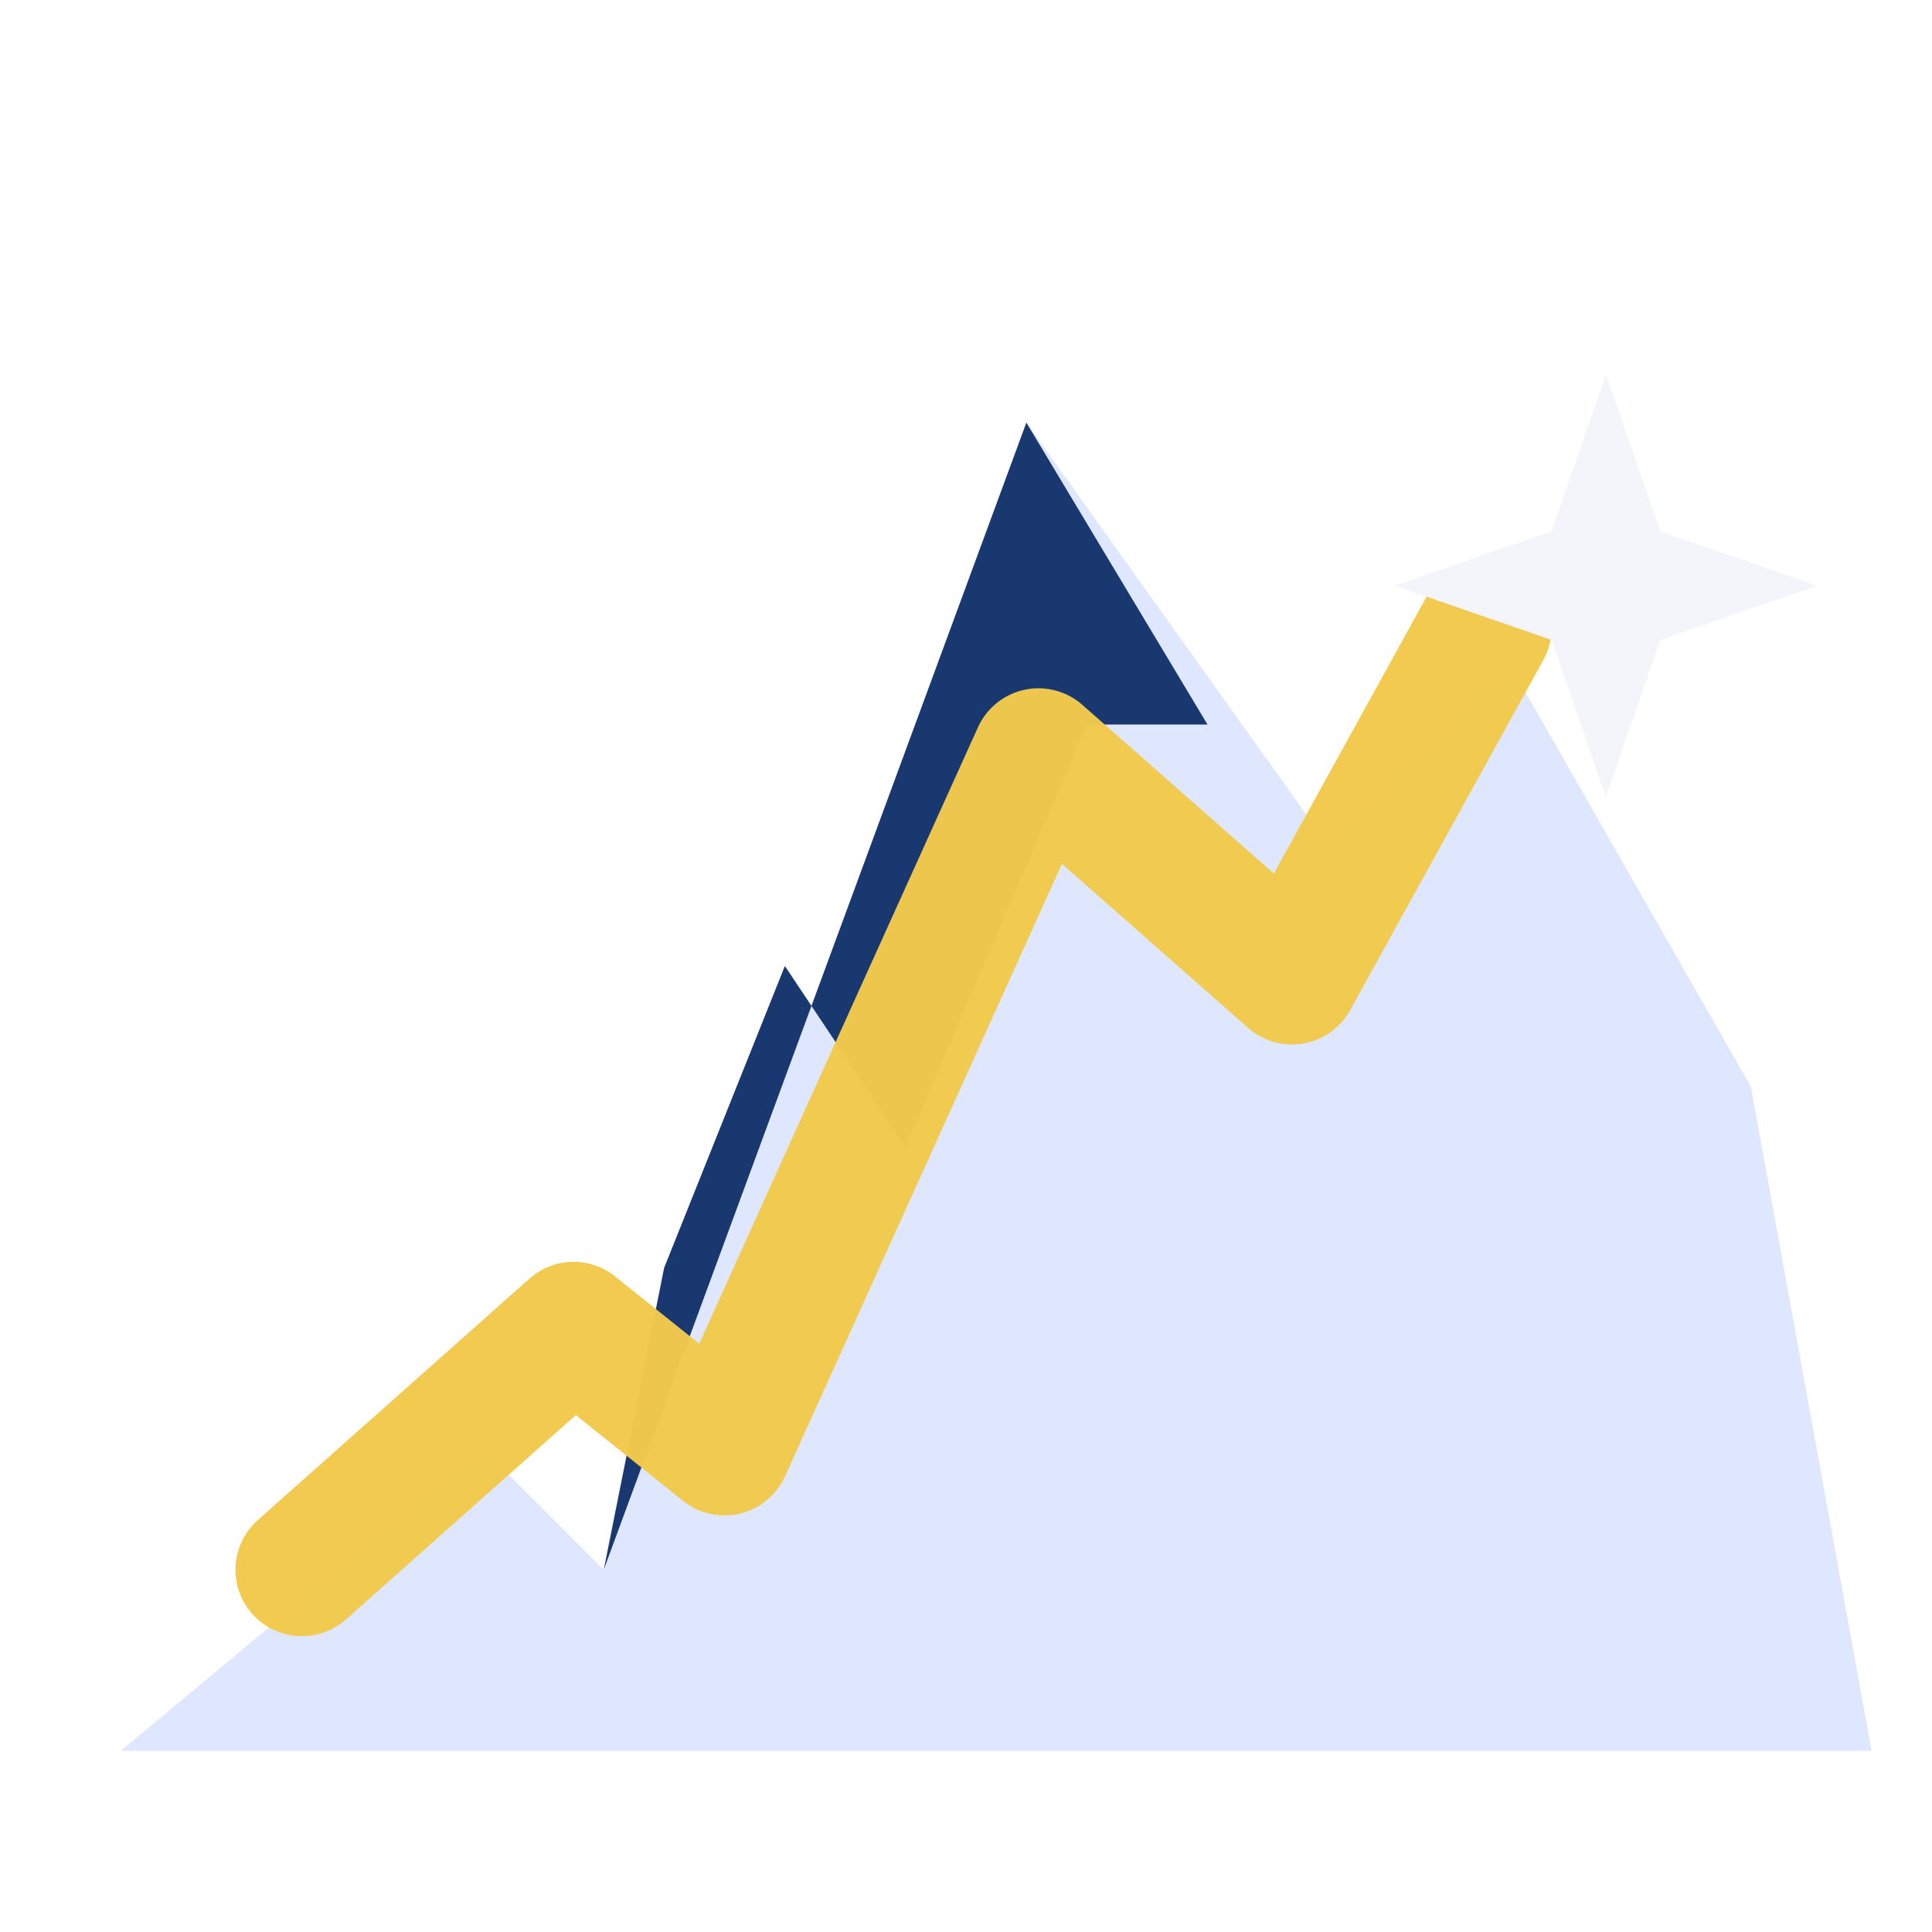
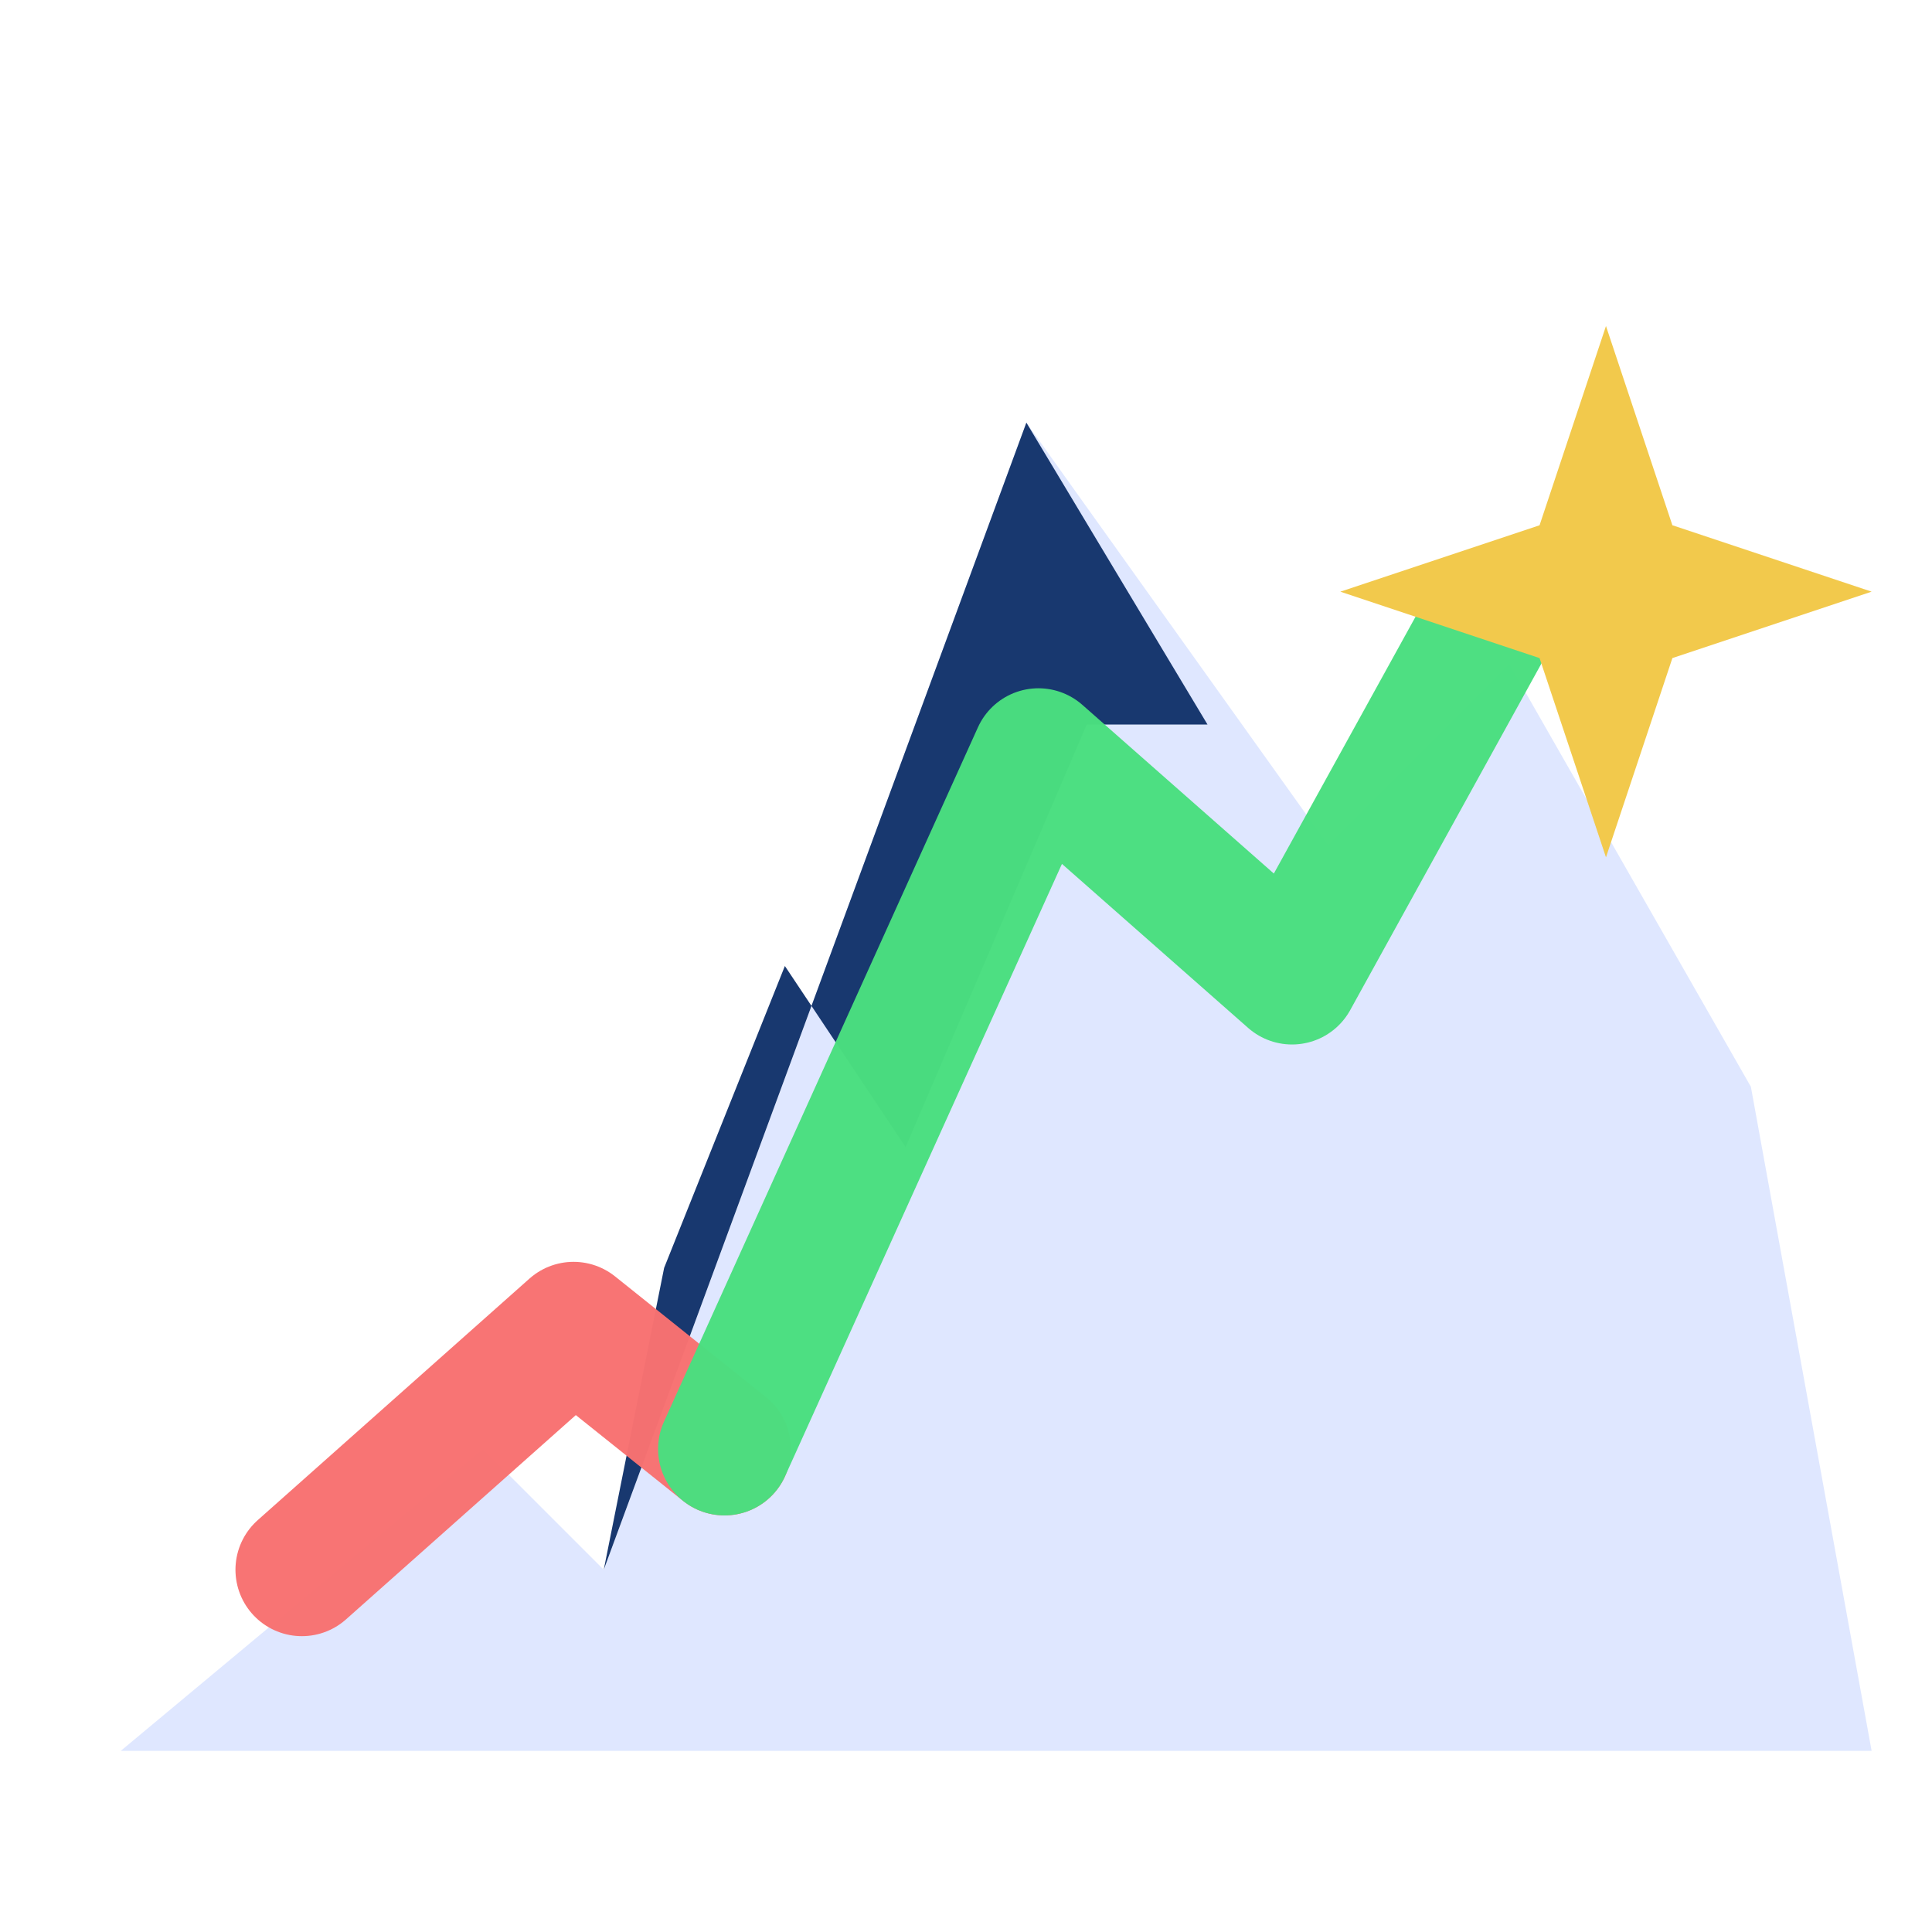
<svg xmlns="http://www.w3.org/2000/svg" viewBox="0 0 32 32">
  <path d="M2 29 L8 24 L10 26 L17 7 L22 14 L25 11 L29 18 L31 29 Z" fill="#dfe7ff" />
  <path d="M10 26 L17 7 L20 12 L18 12 L15 19 L13 16 L11 21 Z" fill="#18386f" />
-   <path d="M5 26 L9.5 22 L12 24 L17.2 12.5 L21.4 16.2 L24.6 10.4" fill="none" stroke="#f2c94c" stroke-width="2.2" stroke-linecap="round" stroke-linejoin="round" opacity="0.98" />
-   <path d="M26.6 6.2 L27.5 8.8 L30.1 9.7 L27.5 10.6 L26.6 13.2 L25.7 10.6 L23.1 9.7 L25.7 8.8 Z" fill="#f3f5fb" />
+   <path d="M5 26 L9.5 22 L12 24" fill="none" stroke="#f87171" stroke-width="2.2" stroke-linecap="round" stroke-linejoin="round" opacity="0.98" />
+   <path d="M12 24 L17.2 12.5 L21.4 16.2 L24.6 10.4" fill="none" stroke="#4ade80" stroke-width="2.2" stroke-linecap="round" stroke-linejoin="round" opacity="0.98" />
+   <path d="M26.6 5.4 L27.7 8.7 L31 9.8 L27.7 10.9 L26.6 14.2 L25.5 10.9 L22.2 9.8 L25.5 8.7 Z" fill="#f2c94c" />
</svg>
